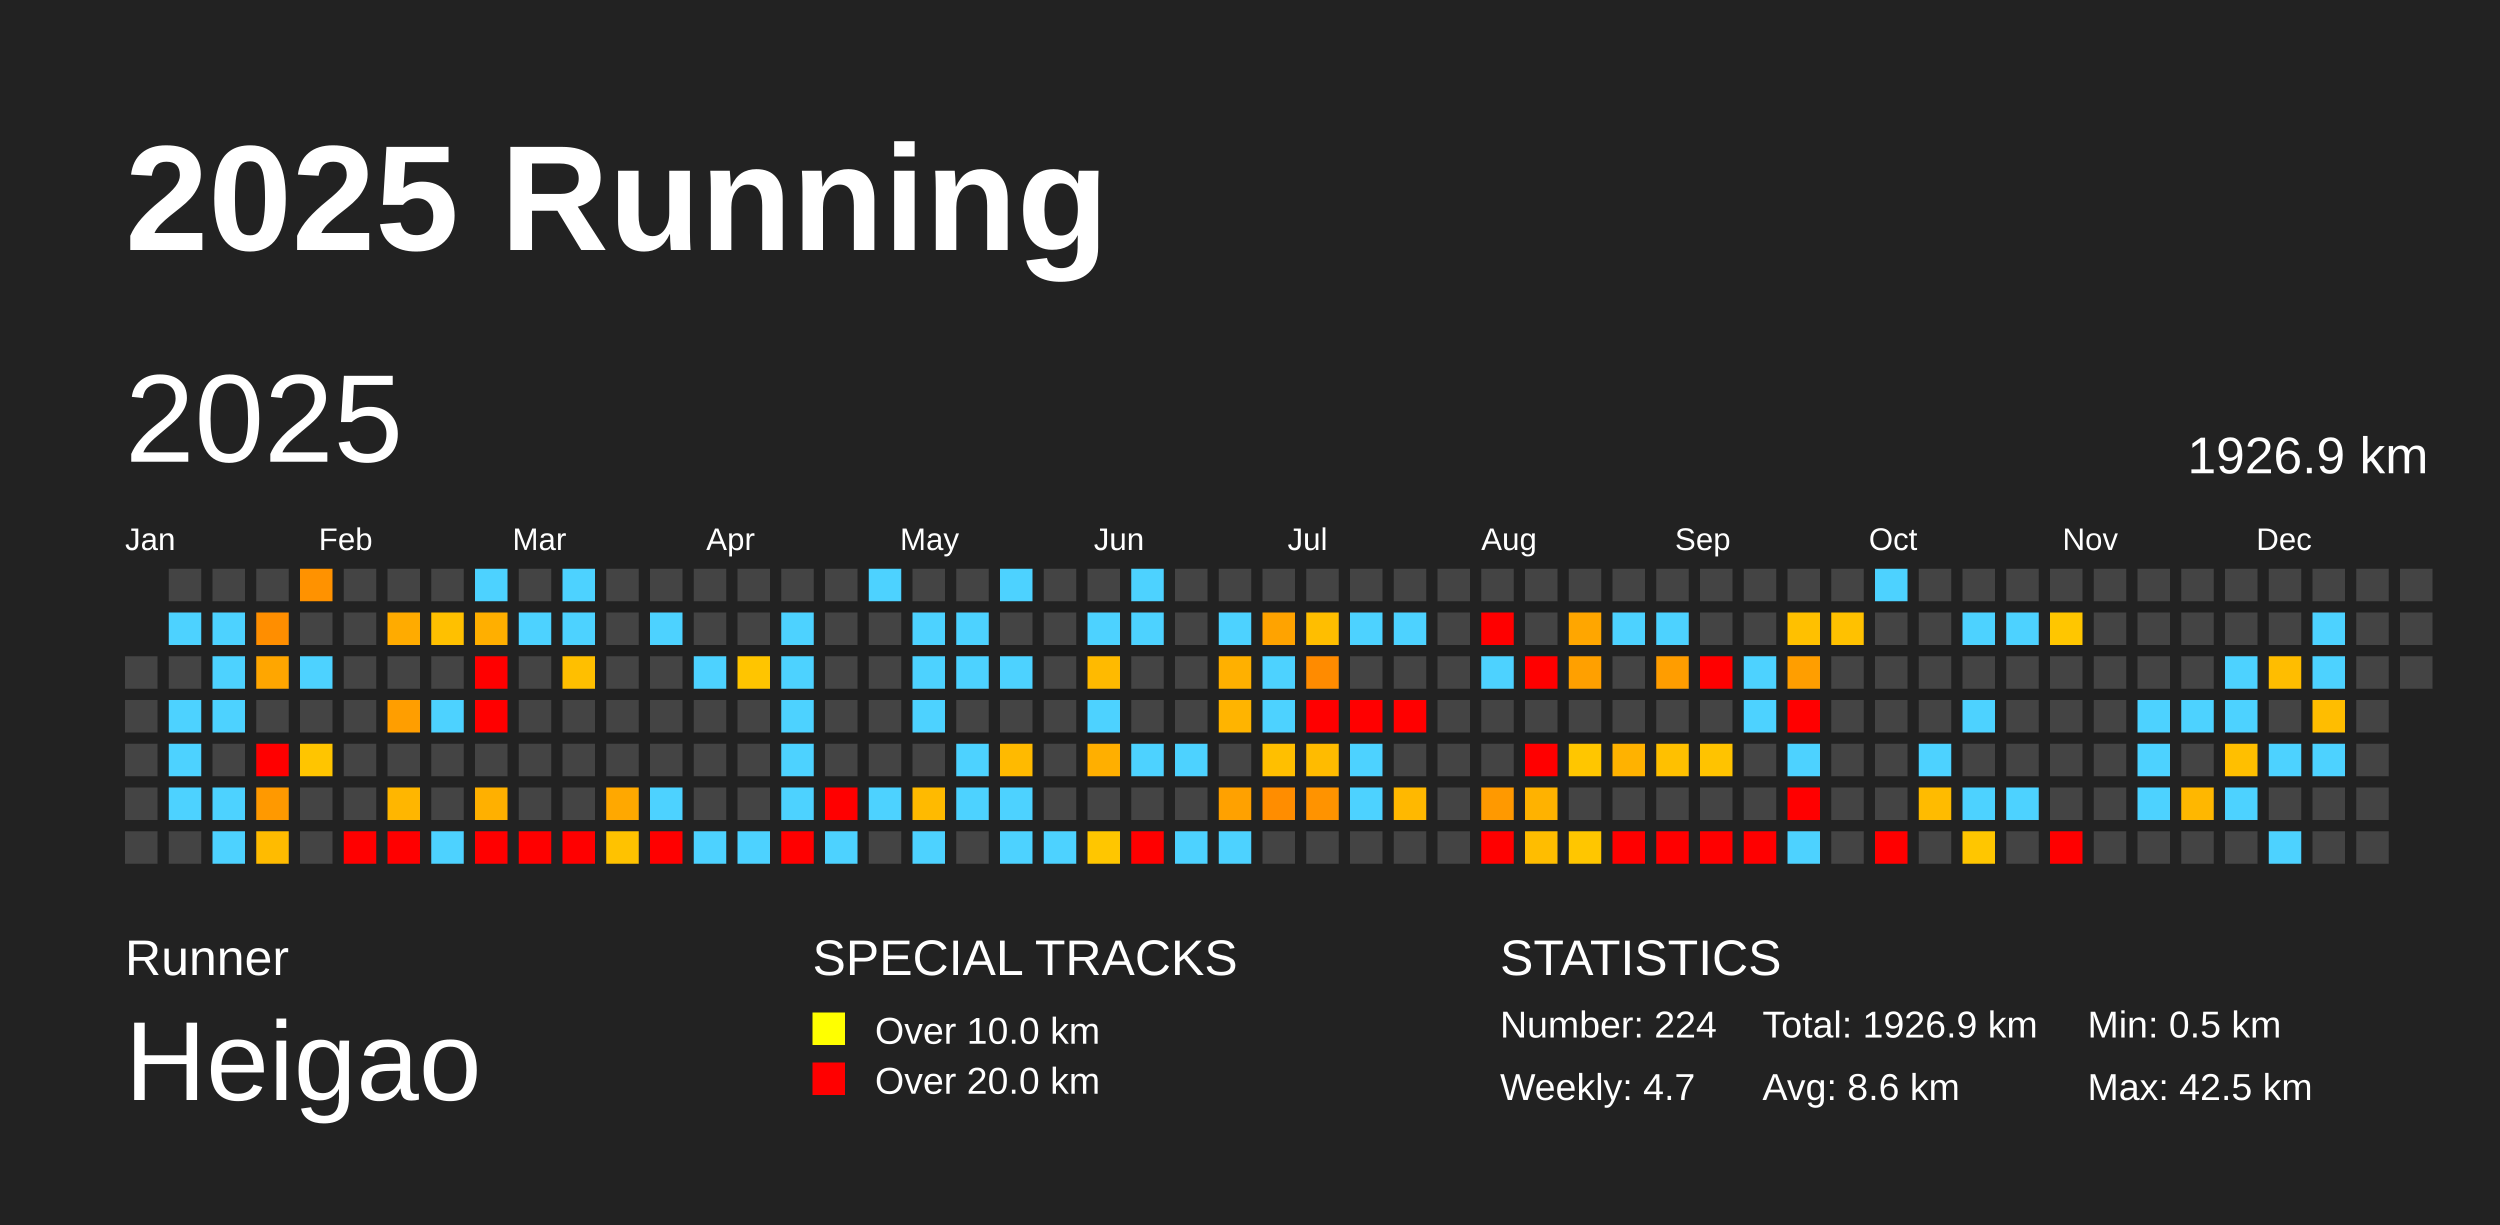
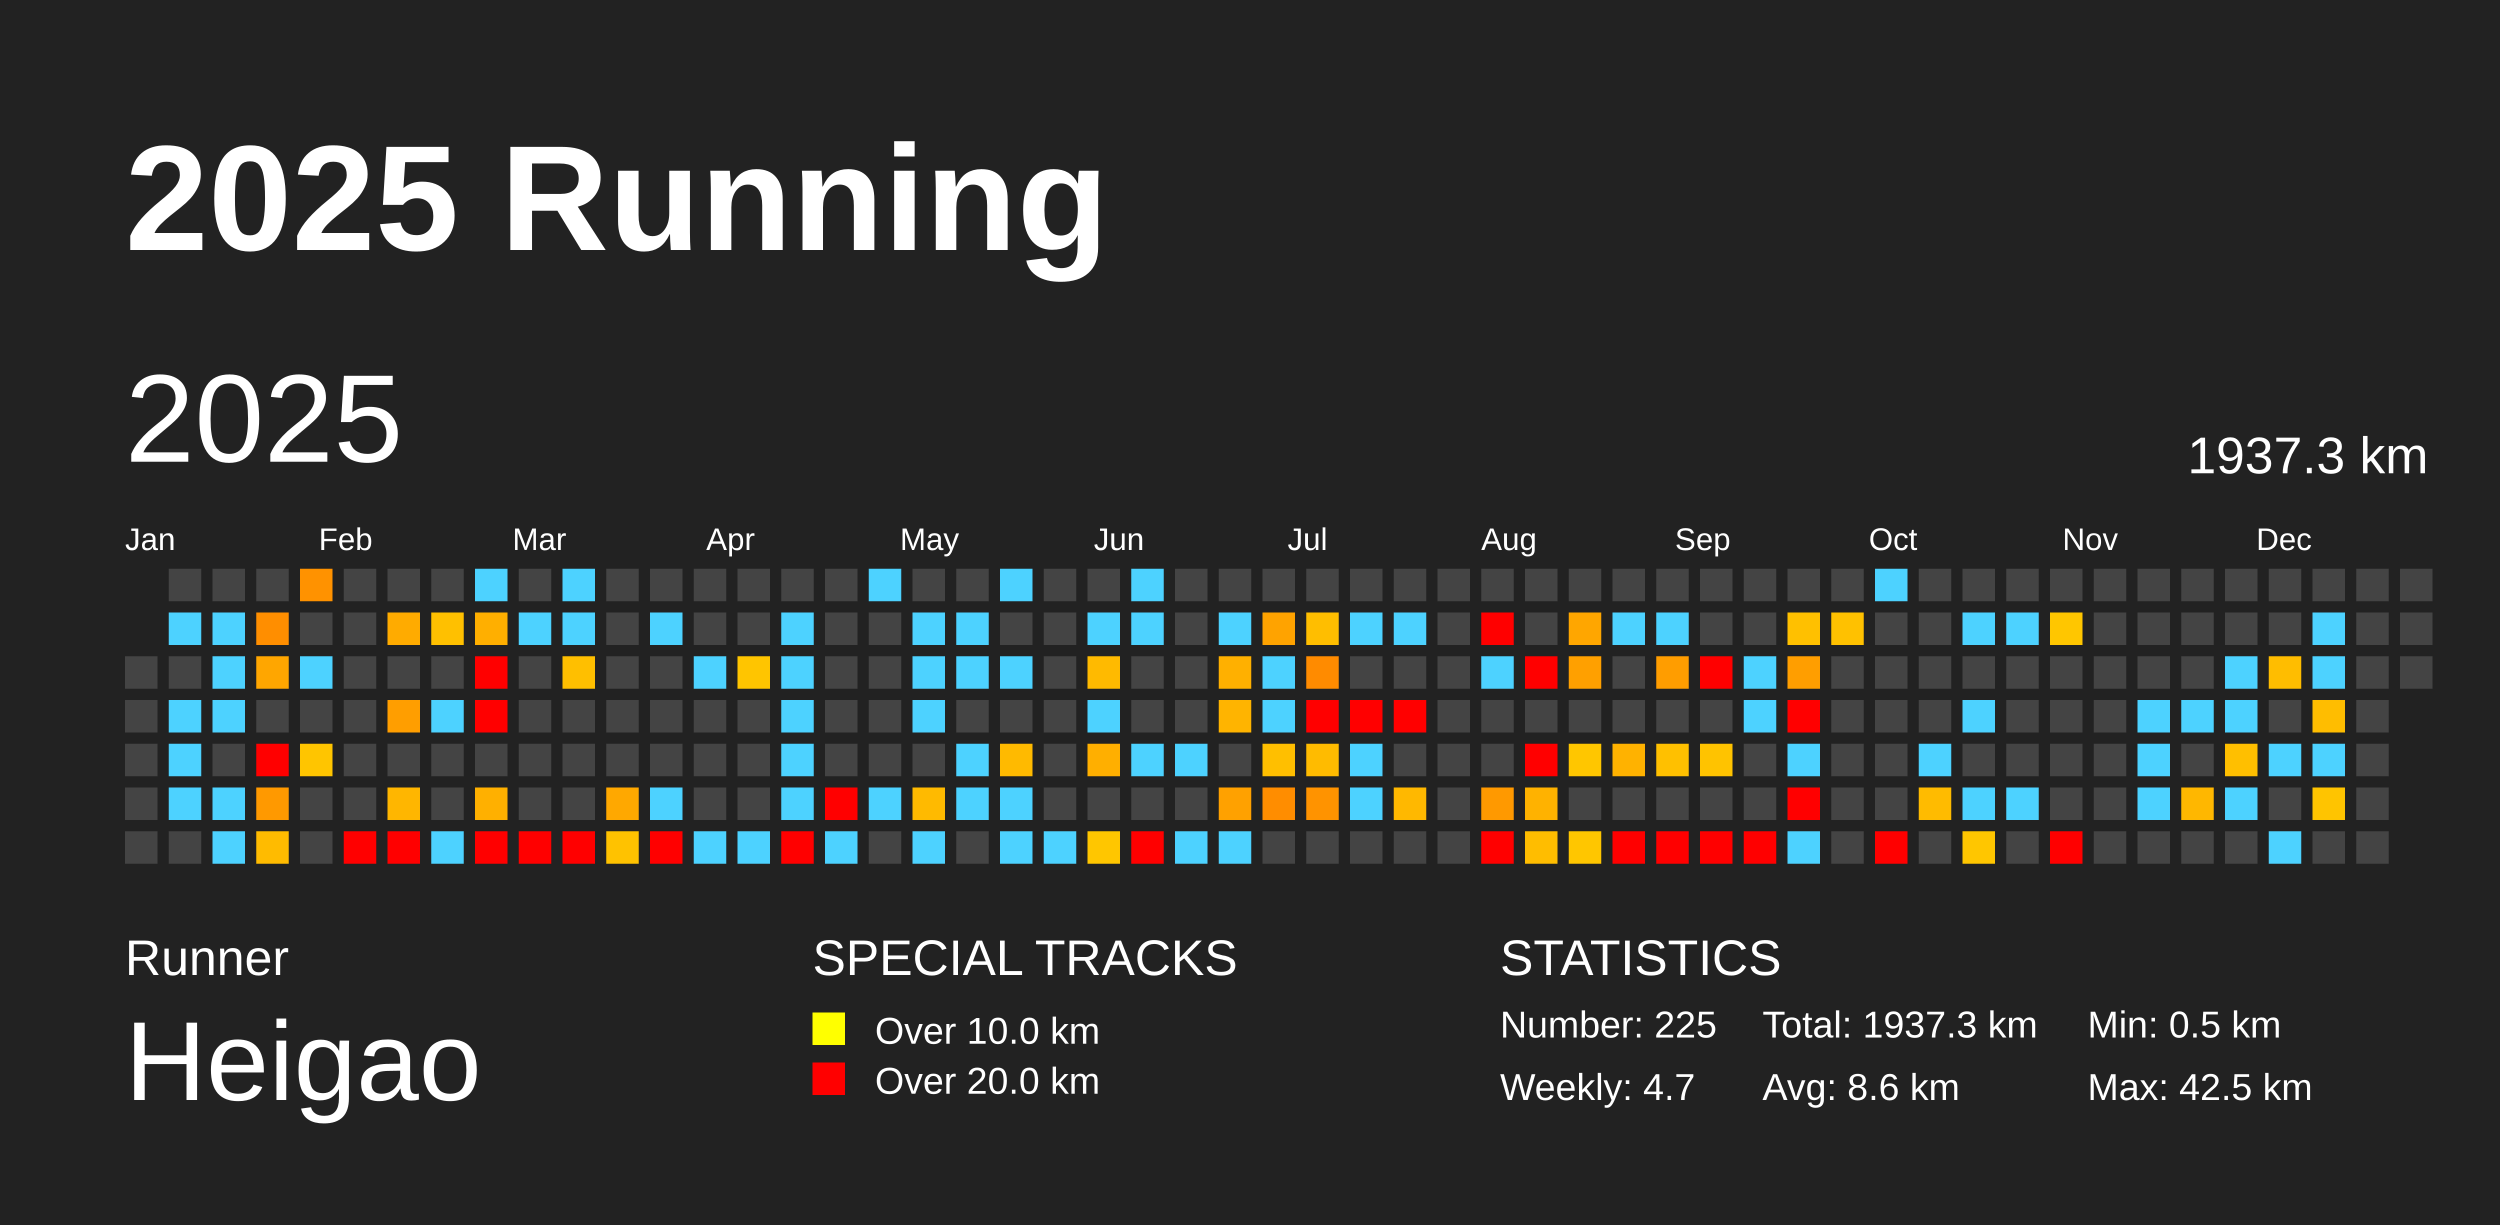
<svg xmlns="http://www.w3.org/2000/svg" baseProfile="full" height="98mm" version="1.1" viewBox="0,0,200,98" width="200mm">
  <defs />
  <rect fill="#222222" height="98" width="200" x="0" y="0" />
  <text fill="#FFFFFF" style="font-size:12px; font-family:Arial; font-weight:bold;" x="10" y="20">2025 Running</text>
  <text fill="#FFFFFF" style="font-size:4px; font-family:Arial" x="10" y="78">Runner</text>
  <text fill="#FFFFFF" style="font-size:9px; font-family:Arial" x="10" y="88">Heigao</text>
  <text fill="#FFFFFF" style="font-size:4px; font-family:Arial" x="65" y="78">SPECIAL TRACKS</text>
  <rect fill="yellow" height="2.6" width="2.6" x="65" y="81" />
  <text fill="#FFFFFF" style="font-size:3px; font-family:Arial" x="70" y="83.5">Over 10.0 km</text>
  <rect fill="red" height="2.6" width="2.6" x="65" y="85" />
  <text fill="#FFFFFF" style="font-size:3px; font-family:Arial" x="70" y="87.5">Over 20.0 km</text>
  <text fill="#FFFFFF" style="font-size:4px; font-family:Arial" x="120" y="78">STATISTICS</text>
-   <text fill="#FFFFFF" style="font-size:3px; font-family:Arial" x="120" y="83">Number: 224</text>
+   <text fill="#FFFFFF" style="font-size:3px; font-family:Arial" x="120" y="83">Number: 225</text>
  <text fill="#FFFFFF" style="font-size:3px; font-family:Arial" x="120" y="88">Weekly: 4.7</text>
-   <text fill="#FFFFFF" style="font-size:3px; font-family:Arial" x="141" y="83">Total: 1926.9 km</text>
+   <text fill="#FFFFFF" style="font-size:3px; font-family:Arial" x="141" y="83">Total: 1937.3 km</text>
  <text fill="#FFFFFF" style="font-size:3px; font-family:Arial" x="141" y="88">Avg: 8.6 km</text>
  <text fill="#FFFFFF" style="font-size:3px; font-family:Arial" x="167" y="83">Min: 0.5 km</text>
  <text fill="#FFFFFF" style="font-size:3px; font-family:Arial" x="167" y="88">Max: 42.5 km</text>
  <text dominant-baseline="hanging" fill="#FFFFFF" style="font-size:10.0px; font-family:Arial;" x="10" y="30">2025</text>
-   <text dominant-baseline="hanging" fill="#FFFFFF" style="font-size:4.125px; font-family:Arial;" x="175" y="35">1926.9 km</text>
+   <text dominant-baseline="hanging" fill="#FFFFFF" style="font-size:4.125px; font-family:Arial;" x="175" y="35">1937.3 km</text>
  <text fill="#FFFFFF" style="font-size:2.5px; font-family:Arial" x="10.0" y="44">Jan</text>
  <text fill="#FFFFFF" style="font-size:2.5px; font-family:Arial" x="25.5" y="44">Feb</text>
  <text fill="#FFFFFF" style="font-size:2.5px; font-family:Arial" x="41.0" y="44">Mar</text>
  <text fill="#FFFFFF" style="font-size:2.5px; font-family:Arial" x="56.5" y="44">Apr</text>
  <text fill="#FFFFFF" style="font-size:2.5px; font-family:Arial" x="72.0" y="44">May</text>
  <text fill="#FFFFFF" style="font-size:2.5px; font-family:Arial" x="87.5" y="44">Jun</text>
  <text fill="#FFFFFF" style="font-size:2.5px; font-family:Arial" x="103.0" y="44">Jul</text>
  <text fill="#FFFFFF" style="font-size:2.5px; font-family:Arial" x="118.5" y="44">Aug</text>
  <text fill="#FFFFFF" style="font-size:2.5px; font-family:Arial" x="134.0" y="44">Sep</text>
  <text fill="#FFFFFF" style="font-size:2.5px; font-family:Arial" x="149.5" y="44">Oct</text>
  <text fill="#FFFFFF" style="font-size:2.5px; font-family:Arial" x="165.0" y="44">Nov</text>
  <text fill="#FFFFFF" style="font-size:2.5px; font-family:Arial" x="180.5" y="44">Dec</text>
  <rect fill="#444444" height="2.6" width="2.6" x="10.0" y="52.5" />
  <rect fill="#444444" height="2.6" width="2.6" x="10.0" y="56.0" />
  <rect fill="#444444" height="2.6" width="2.6" x="10.0" y="59.5" />
  <rect fill="#444444" height="2.6" width="2.6" x="10.0" y="63.0" />
  <rect fill="#444444" height="2.6" width="2.6" x="10.0" y="66.5" />
  <rect fill="#444444" height="2.6" width="2.6" x="13.5" y="45.5" />
  <rect fill="#4dd2ff" height="2.6" width="2.6" x="13.5" y="49.0" />
  <rect fill="#444444" height="2.6" width="2.6" x="13.5" y="52.5" />
  <rect fill="#4dd2ff" height="2.6" width="2.6" x="13.5" y="56.0" />
  <rect fill="#4dd2ff" height="2.6" width="2.6" x="13.5" y="59.5" />
  <rect fill="#4dd2ff" height="2.6" width="2.6" x="13.5" y="63.0" />
  <rect fill="#444444" height="2.6" width="2.6" x="13.5" y="66.5" />
  <rect fill="#444444" height="2.6" width="2.6" x="17.0" y="45.5" />
  <rect fill="#4dd2ff" height="2.6" width="2.6" x="17.0" y="49.0" />
  <rect fill="#4dd2ff" height="2.6" width="2.6" x="17.0" y="52.5" />
  <rect fill="#4dd2ff" height="2.6" width="2.6" x="17.0" y="56.0" />
  <rect fill="#444444" height="2.6" width="2.6" x="17.0" y="59.5" />
  <rect fill="#4dd2ff" height="2.6" width="2.6" x="17.0" y="63.0" />
  <rect fill="#4dd2ff" height="2.6" width="2.6" x="17.0" y="66.5" />
  <rect fill="#444444" height="2.6" width="2.6" x="20.5" y="45.5" />
  <rect fill="#ff8e00" height="2.6" width="2.6" x="20.5" y="49.0" />
  <rect fill="#ffa600" height="2.6" width="2.6" x="20.5" y="52.5" />
  <rect fill="#444444" height="2.6" width="2.6" x="20.5" y="56.0" />
  <rect fill="red" height="2.6" width="2.6" x="20.5" y="59.5" />
  <rect fill="#ff9900" height="2.6" width="2.6" x="20.5" y="63.0" />
  <rect fill="#ffbb00" height="2.6" width="2.6" x="20.5" y="66.5" />
  <rect fill="#ff9200" height="2.6" width="2.6" x="24.0" y="45.5" />
  <rect fill="#444444" height="2.6" width="2.6" x="24.0" y="49.0" />
  <rect fill="#4dd2ff" height="2.6" width="2.6" x="24.0" y="52.5" />
  <rect fill="#444444" height="2.6" width="2.6" x="24.0" y="56.0" />
  <rect fill="#ffc500" height="2.6" width="2.6" x="24.0" y="59.5" />
  <rect fill="#444444" height="2.6" width="2.6" x="24.0" y="63.0" />
  <rect fill="#444444" height="2.6" width="2.6" x="24.0" y="66.5" />
  <rect fill="#444444" height="2.6" width="2.6" x="27.5" y="45.5" />
  <rect fill="#444444" height="2.6" width="2.6" x="27.5" y="49.0" />
  <rect fill="#444444" height="2.6" width="2.6" x="27.5" y="52.5" />
  <rect fill="#444444" height="2.6" width="2.6" x="27.5" y="56.0" />
  <rect fill="#444444" height="2.6" width="2.6" x="27.5" y="59.5" />
  <rect fill="#444444" height="2.6" width="2.6" x="27.5" y="63.0" />
  <rect fill="red" height="2.6" width="2.6" x="27.5" y="66.5" />
  <rect fill="#444444" height="2.6" width="2.6" x="31.0" y="45.5" />
  <rect fill="#ffab00" height="2.6" width="2.6" x="31.0" y="49.0" />
  <rect fill="#444444" height="2.6" width="2.6" x="31.0" y="52.5" />
  <rect fill="#ff9e00" height="2.6" width="2.6" x="31.0" y="56.0" />
  <rect fill="#444444" height="2.6" width="2.6" x="31.0" y="59.5" />
  <rect fill="#ffb600" height="2.6" width="2.6" x="31.0" y="63.0" />
  <rect fill="red" height="2.6" width="2.6" x="31.0" y="66.5" />
  <rect fill="#444444" height="2.6" width="2.6" x="34.5" y="45.5" />
  <rect fill="#ffc000" height="2.6" width="2.6" x="34.5" y="49.0" />
  <rect fill="#444444" height="2.6" width="2.6" x="34.5" y="52.5" />
  <rect fill="#4dd2ff" height="2.6" width="2.6" x="34.5" y="56.0" />
  <rect fill="#444444" height="2.6" width="2.6" x="34.5" y="59.5" />
  <rect fill="#444444" height="2.6" width="2.6" x="34.5" y="63.0" />
  <rect fill="#4dd2ff" height="2.6" width="2.6" x="34.5" y="66.5" />
  <rect fill="#4dd2ff" height="2.6" width="2.6" x="38.0" y="45.5" />
  <rect fill="#ffaf00" height="2.6" width="2.6" x="38.0" y="49.0" />
  <rect fill="red" height="2.6" width="2.6" x="38.0" y="52.5" />
  <rect fill="red" height="2.6" width="2.6" x="38.0" y="56.0" />
  <rect fill="#444444" height="2.6" width="2.6" x="38.0" y="59.5" />
  <rect fill="#ffb000" height="2.6" width="2.6" x="38.0" y="63.0" />
  <rect fill="red" height="2.6" width="2.6" x="38.0" y="66.5" />
  <rect fill="#444444" height="2.6" width="2.6" x="41.5" y="45.5" />
  <rect fill="#4dd2ff" height="2.6" width="2.6" x="41.5" y="49.0" />
  <rect fill="#444444" height="2.6" width="2.6" x="41.5" y="52.5" />
  <rect fill="#444444" height="2.6" width="2.6" x="41.5" y="56.0" />
  <rect fill="#444444" height="2.6" width="2.6" x="41.5" y="59.5" />
  <rect fill="#444444" height="2.6" width="2.6" x="41.5" y="63.0" />
  <rect fill="red" height="2.6" width="2.6" x="41.5" y="66.5" />
  <rect fill="#4dd2ff" height="2.6" width="2.6" x="45.0" y="45.5" />
  <rect fill="#4dd2ff" height="2.6" width="2.6" x="45.0" y="49.0" />
  <rect fill="#ffbf00" height="2.6" width="2.6" x="45.0" y="52.5" />
  <rect fill="#444444" height="2.6" width="2.6" x="45.0" y="56.0" />
  <rect fill="#444444" height="2.6" width="2.6" x="45.0" y="59.5" />
  <rect fill="#444444" height="2.6" width="2.6" x="45.0" y="63.0" />
  <rect fill="red" height="2.6" width="2.6" x="45.0" y="66.5" />
  <rect fill="#444444" height="2.6" width="2.6" x="48.5" y="45.5" />
  <rect fill="#444444" height="2.6" width="2.6" x="48.5" y="49.0" />
  <rect fill="#444444" height="2.6" width="2.6" x="48.5" y="52.5" />
  <rect fill="#444444" height="2.6" width="2.6" x="48.5" y="56.0" />
  <rect fill="#444444" height="2.6" width="2.6" x="48.5" y="59.5" />
  <rect fill="#ffa800" height="2.6" width="2.6" x="48.5" y="63.0" />
  <rect fill="#ffc200" height="2.6" width="2.6" x="48.5" y="66.5" />
  <rect fill="#444444" height="2.6" width="2.6" x="52.0" y="45.5" />
  <rect fill="#4dd2ff" height="2.6" width="2.6" x="52.0" y="49.0" />
  <rect fill="#444444" height="2.6" width="2.6" x="52.0" y="52.5" />
  <rect fill="#444444" height="2.6" width="2.6" x="52.0" y="56.0" />
  <rect fill="#444444" height="2.6" width="2.6" x="52.0" y="59.5" />
  <rect fill="#4dd2ff" height="2.6" width="2.6" x="52.0" y="63.0" />
  <rect fill="red" height="2.6" width="2.6" x="52.0" y="66.5" />
  <rect fill="#444444" height="2.6" width="2.6" x="55.5" y="45.5" />
  <rect fill="#444444" height="2.6" width="2.6" x="55.5" y="49.0" />
  <rect fill="#4dd2ff" height="2.6" width="2.6" x="55.5" y="52.5" />
  <rect fill="#444444" height="2.6" width="2.6" x="55.5" y="56.0" />
  <rect fill="#444444" height="2.6" width="2.6" x="55.5" y="59.5" />
  <rect fill="#444444" height="2.6" width="2.6" x="55.5" y="63.0" />
  <rect fill="#4dd2ff" height="2.6" width="2.6" x="55.5" y="66.5" />
  <rect fill="#444444" height="2.6" width="2.6" x="59.0" y="45.5" />
  <rect fill="#444444" height="2.6" width="2.6" x="59.0" y="49.0" />
  <rect fill="#ffc500" height="2.6" width="2.6" x="59.0" y="52.5" />
  <rect fill="#444444" height="2.6" width="2.6" x="59.0" y="56.0" />
  <rect fill="#444444" height="2.6" width="2.6" x="59.0" y="59.5" />
  <rect fill="#444444" height="2.6" width="2.6" x="59.0" y="63.0" />
  <rect fill="#4dd2ff" height="2.6" width="2.6" x="59.0" y="66.5" />
  <rect fill="#444444" height="2.6" width="2.6" x="62.5" y="45.5" />
  <rect fill="#4dd2ff" height="2.6" width="2.6" x="62.5" y="49.0" />
  <rect fill="#4dd2ff" height="2.6" width="2.6" x="62.5" y="52.5" />
  <rect fill="#4dd2ff" height="2.6" width="2.6" x="62.5" y="56.0" />
  <rect fill="#4dd2ff" height="2.6" width="2.6" x="62.5" y="59.5" />
  <rect fill="#4dd2ff" height="2.6" width="2.6" x="62.5" y="63.0" />
  <rect fill="red" height="2.6" width="2.6" x="62.5" y="66.5" />
  <rect fill="#444444" height="2.6" width="2.6" x="66.0" y="45.5" />
  <rect fill="#444444" height="2.6" width="2.6" x="66.0" y="49.0" />
  <rect fill="#444444" height="2.6" width="2.6" x="66.0" y="52.5" />
  <rect fill="#444444" height="2.6" width="2.6" x="66.0" y="56.0" />
  <rect fill="#444444" height="2.6" width="2.6" x="66.0" y="59.5" />
  <rect fill="red" height="2.6" width="2.6" x="66.0" y="63.0" />
  <rect fill="#4dd2ff" height="2.6" width="2.6" x="66.0" y="66.5" />
  <rect fill="#4dd2ff" height="2.6" width="2.6" x="69.5" y="45.5" />
  <rect fill="#444444" height="2.6" width="2.6" x="69.5" y="49.0" />
  <rect fill="#444444" height="2.6" width="2.6" x="69.5" y="52.5" />
  <rect fill="#444444" height="2.6" width="2.6" x="69.5" y="56.0" />
  <rect fill="#444444" height="2.6" width="2.6" x="69.5" y="59.5" />
  <rect fill="#4dd2ff" height="2.6" width="2.6" x="69.5" y="63.0" />
  <rect fill="#444444" height="2.6" width="2.6" x="69.5" y="66.5" />
  <rect fill="#444444" height="2.6" width="2.6" x="73.0" y="45.5" />
  <rect fill="#4dd2ff" height="2.6" width="2.6" x="73.0" y="49.0" />
  <rect fill="#4dd2ff" height="2.6" width="2.6" x="73.0" y="52.5" />
  <rect fill="#4dd2ff" height="2.6" width="2.6" x="73.0" y="56.0" />
  <rect fill="#444444" height="2.6" width="2.6" x="73.0" y="59.5" />
  <rect fill="#ffba00" height="2.6" width="2.6" x="73.0" y="63.0" />
  <rect fill="#4dd2ff" height="2.6" width="2.6" x="73.0" y="66.5" />
  <rect fill="#444444" height="2.6" width="2.6" x="76.5" y="45.5" />
  <rect fill="#4dd2ff" height="2.6" width="2.6" x="76.5" y="49.0" />
  <rect fill="#4dd2ff" height="2.6" width="2.6" x="76.5" y="52.5" />
  <rect fill="#444444" height="2.6" width="2.6" x="76.5" y="56.0" />
  <rect fill="#4dd2ff" height="2.6" width="2.6" x="76.5" y="59.5" />
  <rect fill="#4dd2ff" height="2.6" width="2.6" x="76.5" y="63.0" />
  <rect fill="#444444" height="2.6" width="2.6" x="76.5" y="66.5" />
  <rect fill="#4dd2ff" height="2.6" width="2.6" x="80.0" y="45.5" />
  <rect fill="#444444" height="2.6" width="2.6" x="80.0" y="49.0" />
  <rect fill="#4dd2ff" height="2.6" width="2.6" x="80.0" y="52.5" />
  <rect fill="#444444" height="2.6" width="2.6" x="80.0" y="56.0" />
  <rect fill="#ffba00" height="2.6" width="2.6" x="80.0" y="59.5" />
  <rect fill="#4dd2ff" height="2.6" width="2.6" x="80.0" y="63.0" />
  <rect fill="#4dd2ff" height="2.6" width="2.6" x="80.0" y="66.5" />
  <rect fill="#444444" height="2.6" width="2.6" x="83.5" y="45.5" />
  <rect fill="#444444" height="2.6" width="2.6" x="83.5" y="49.0" />
  <rect fill="#444444" height="2.6" width="2.6" x="83.5" y="52.5" />
  <rect fill="#444444" height="2.6" width="2.6" x="83.5" y="56.0" />
  <rect fill="#444444" height="2.6" width="2.6" x="83.5" y="59.5" />
  <rect fill="#444444" height="2.6" width="2.6" x="83.5" y="63.0" />
  <rect fill="#4dd2ff" height="2.6" width="2.6" x="83.5" y="66.5" />
  <rect fill="#444444" height="2.6" width="2.6" x="87.0" y="45.5" />
  <rect fill="#4dd2ff" height="2.6" width="2.6" x="87.0" y="49.0" />
  <rect fill="#ffba00" height="2.6" width="2.6" x="87.0" y="52.5" />
  <rect fill="#4dd2ff" height="2.6" width="2.6" x="87.0" y="56.0" />
  <rect fill="#ffaf00" height="2.6" width="2.6" x="87.0" y="59.5" />
  <rect fill="#444444" height="2.6" width="2.6" x="87.0" y="63.0" />
  <rect fill="#ffc600" height="2.6" width="2.6" x="87.0" y="66.5" />
  <rect fill="#4dd2ff" height="2.6" width="2.6" x="90.5" y="45.5" />
  <rect fill="#4dd2ff" height="2.6" width="2.6" x="90.5" y="49.0" />
  <rect fill="#444444" height="2.6" width="2.6" x="90.5" y="52.5" />
  <rect fill="#444444" height="2.6" width="2.6" x="90.5" y="56.0" />
  <rect fill="#4dd2ff" height="2.6" width="2.6" x="90.5" y="59.5" />
  <rect fill="#444444" height="2.6" width="2.6" x="90.5" y="63.0" />
  <rect fill="red" height="2.6" width="2.6" x="90.5" y="66.5" />
  <rect fill="#444444" height="2.6" width="2.6" x="94.0" y="45.5" />
  <rect fill="#444444" height="2.6" width="2.6" x="94.0" y="49.0" />
  <rect fill="#444444" height="2.6" width="2.6" x="94.0" y="52.5" />
  <rect fill="#444444" height="2.6" width="2.6" x="94.0" y="56.0" />
  <rect fill="#4dd2ff" height="2.6" width="2.6" x="94.0" y="59.5" />
  <rect fill="#444444" height="2.6" width="2.6" x="94.0" y="63.0" />
  <rect fill="#4dd2ff" height="2.6" width="2.6" x="94.0" y="66.5" />
  <rect fill="#444444" height="2.6" width="2.6" x="97.5" y="45.5" />
  <rect fill="#4dd2ff" height="2.6" width="2.6" x="97.5" y="49.0" />
  <rect fill="#ffb000" height="2.6" width="2.6" x="97.5" y="52.5" />
  <rect fill="#ffb400" height="2.6" width="2.6" x="97.5" y="56.0" />
  <rect fill="#444444" height="2.6" width="2.6" x="97.5" y="59.5" />
  <rect fill="#ffa100" height="2.6" width="2.6" x="97.5" y="63.0" />
  <rect fill="#4dd2ff" height="2.6" width="2.6" x="97.5" y="66.5" />
  <rect fill="#444444" height="2.6" width="2.6" x="101.0" y="45.5" />
  <rect fill="#ffa300" height="2.6" width="2.6" x="101.0" y="49.0" />
  <rect fill="#4dd2ff" height="2.6" width="2.6" x="101.0" y="52.5" />
  <rect fill="#4dd2ff" height="2.6" width="2.6" x="101.0" y="56.0" />
  <rect fill="#ffbf00" height="2.6" width="2.6" x="101.0" y="59.5" />
  <rect fill="#ff8d00" height="2.6" width="2.6" x="101.0" y="63.0" />
  <rect fill="#444444" height="2.6" width="2.6" x="101.0" y="66.5" />
  <rect fill="#444444" height="2.6" width="2.6" x="104.5" y="45.5" />
  <rect fill="#ffbe00" height="2.6" width="2.6" x="104.5" y="49.0" />
  <rect fill="#ff8b00" height="2.6" width="2.6" x="104.5" y="52.5" />
  <rect fill="red" height="2.6" width="2.6" x="104.5" y="56.0" />
  <rect fill="#ffbb00" height="2.6" width="2.6" x="104.5" y="59.5" />
  <rect fill="#ff9300" height="2.6" width="2.6" x="104.5" y="63.0" />
  <rect fill="#444444" height="2.6" width="2.6" x="104.5" y="66.5" />
  <rect fill="#444444" height="2.6" width="2.6" x="108.0" y="45.5" />
  <rect fill="#4dd2ff" height="2.6" width="2.6" x="108.0" y="49.0" />
  <rect fill="#444444" height="2.6" width="2.6" x="108.0" y="52.5" />
  <rect fill="red" height="2.6" width="2.6" x="108.0" y="56.0" />
  <rect fill="#4dd2ff" height="2.6" width="2.6" x="108.0" y="59.5" />
  <rect fill="#4dd2ff" height="2.6" width="2.6" x="108.0" y="63.0" />
  <rect fill="#444444" height="2.6" width="2.6" x="108.0" y="66.5" />
  <rect fill="#444444" height="2.6" width="2.6" x="111.5" y="45.5" />
  <rect fill="#4dd2ff" height="2.6" width="2.6" x="111.5" y="49.0" />
  <rect fill="#444444" height="2.6" width="2.6" x="111.5" y="52.5" />
  <rect fill="red" height="2.6" width="2.6" x="111.5" y="56.0" />
  <rect fill="#444444" height="2.6" width="2.6" x="111.5" y="59.5" />
  <rect fill="#ffb800" height="2.6" width="2.6" x="111.5" y="63.0" />
  <rect fill="#444444" height="2.6" width="2.6" x="111.5" y="66.5" />
  <rect fill="#444444" height="2.6" width="2.6" x="115.0" y="45.5" />
  <rect fill="#444444" height="2.6" width="2.6" x="115.0" y="49.0" />
  <rect fill="#444444" height="2.6" width="2.6" x="115.0" y="52.5" />
  <rect fill="#444444" height="2.6" width="2.6" x="115.0" y="56.0" />
  <rect fill="#444444" height="2.6" width="2.6" x="115.0" y="59.5" />
  <rect fill="#444444" height="2.6" width="2.6" x="115.0" y="63.0" />
  <rect fill="#444444" height="2.6" width="2.6" x="115.0" y="66.5" />
  <rect fill="#444444" height="2.6" width="2.6" x="118.5" y="45.5" />
  <rect fill="red" height="2.6" width="2.6" x="118.5" y="49.0" />
  <rect fill="#4dd2ff" height="2.6" width="2.6" x="118.5" y="52.5" />
  <rect fill="#444444" height="2.6" width="2.6" x="118.5" y="56.0" />
  <rect fill="#444444" height="2.6" width="2.6" x="118.5" y="59.5" />
  <rect fill="#ff9900" height="2.6" width="2.6" x="118.5" y="63.0" />
  <rect fill="red" height="2.6" width="2.6" x="118.5" y="66.5" />
  <rect fill="#444444" height="2.6" width="2.6" x="122.0" y="45.5" />
  <rect fill="#444444" height="2.6" width="2.6" x="122.0" y="49.0" />
  <rect fill="red" height="2.6" width="2.6" x="122.0" y="52.5" />
  <rect fill="#444444" height="2.6" width="2.6" x="122.0" y="56.0" />
  <rect fill="red" height="2.6" width="2.6" x="122.0" y="59.5" />
  <rect fill="#ffb200" height="2.6" width="2.6" x="122.0" y="63.0" />
  <rect fill="#ffbd00" height="2.6" width="2.6" x="122.0" y="66.5" />
  <rect fill="#444444" height="2.6" width="2.6" x="125.5" y="45.5" />
  <rect fill="#ffa600" height="2.6" width="2.6" x="125.5" y="49.0" />
  <rect fill="#ffa000" height="2.6" width="2.6" x="125.5" y="52.5" />
  <rect fill="#444444" height="2.6" width="2.6" x="125.5" y="56.0" />
  <rect fill="#ffc600" height="2.6" width="2.6" x="125.5" y="59.5" />
  <rect fill="#444444" height="2.6" width="2.6" x="125.5" y="63.0" />
  <rect fill="#ffc600" height="2.6" width="2.6" x="125.5" y="66.5" />
  <rect fill="#444444" height="2.6" width="2.6" x="129.0" y="45.5" />
  <rect fill="#4dd2ff" height="2.6" width="2.6" x="129.0" y="49.0" />
  <rect fill="#444444" height="2.6" width="2.6" x="129.0" y="52.5" />
  <rect fill="#444444" height="2.6" width="2.6" x="129.0" y="56.0" />
  <rect fill="#ffb200" height="2.6" width="2.6" x="129.0" y="59.5" />
  <rect fill="#444444" height="2.6" width="2.6" x="129.0" y="63.0" />
  <rect fill="red" height="2.6" width="2.6" x="129.0" y="66.5" />
  <rect fill="#444444" height="2.6" width="2.6" x="132.5" y="45.5" />
  <rect fill="#4dd2ff" height="2.6" width="2.6" x="132.5" y="49.0" />
  <rect fill="#ff9d00" height="2.6" width="2.6" x="132.5" y="52.5" />
  <rect fill="#444444" height="2.6" width="2.6" x="132.5" y="56.0" />
  <rect fill="#ffc000" height="2.6" width="2.6" x="132.5" y="59.5" />
  <rect fill="#444444" height="2.6" width="2.6" x="132.5" y="63.0" />
  <rect fill="red" height="2.6" width="2.6" x="132.5" y="66.5" />
  <rect fill="#444444" height="2.6" width="2.6" x="136.0" y="45.5" />
  <rect fill="#444444" height="2.6" width="2.6" x="136.0" y="49.0" />
  <rect fill="red" height="2.6" width="2.6" x="136.0" y="52.5" />
  <rect fill="#444444" height="2.6" width="2.6" x="136.0" y="56.0" />
  <rect fill="#ffc300" height="2.6" width="2.6" x="136.0" y="59.5" />
  <rect fill="#444444" height="2.6" width="2.6" x="136.0" y="63.0" />
  <rect fill="red" height="2.6" width="2.6" x="136.0" y="66.5" />
  <rect fill="#444444" height="2.6" width="2.6" x="139.5" y="45.5" />
  <rect fill="#444444" height="2.6" width="2.6" x="139.5" y="49.0" />
  <rect fill="#4dd2ff" height="2.6" width="2.6" x="139.5" y="52.5" />
  <rect fill="#4dd2ff" height="2.6" width="2.6" x="139.5" y="56.0" />
  <rect fill="#444444" height="2.6" width="2.6" x="139.5" y="59.5" />
  <rect fill="#444444" height="2.6" width="2.6" x="139.5" y="63.0" />
  <rect fill="red" height="2.6" width="2.6" x="139.5" y="66.5" />
  <rect fill="#444444" height="2.6" width="2.6" x="143.0" y="45.5" />
  <rect fill="#ffc000" height="2.6" width="2.6" x="143.0" y="49.0" />
  <rect fill="#ff9e00" height="2.6" width="2.6" x="143.0" y="52.5" />
  <rect fill="red" height="2.6" width="2.6" x="143.0" y="56.0" />
  <rect fill="#4dd2ff" height="2.6" width="2.6" x="143.0" y="59.5" />
  <rect fill="red" height="2.6" width="2.6" x="143.0" y="63.0" />
  <rect fill="#4dd2ff" height="2.6" width="2.6" x="143.0" y="66.5" />
  <rect fill="#444444" height="2.6" width="2.6" x="146.5" y="45.5" />
  <rect fill="#ffc100" height="2.6" width="2.6" x="146.5" y="49.0" />
  <rect fill="#444444" height="2.6" width="2.6" x="146.5" y="52.5" />
  <rect fill="#444444" height="2.6" width="2.6" x="146.5" y="56.0" />
  <rect fill="#444444" height="2.6" width="2.6" x="146.5" y="59.5" />
  <rect fill="#444444" height="2.6" width="2.6" x="146.5" y="63.0" />
  <rect fill="#444444" height="2.6" width="2.6" x="146.5" y="66.5" />
  <rect fill="#4dd2ff" height="2.6" width="2.6" x="150.0" y="45.5" />
  <rect fill="#444444" height="2.6" width="2.6" x="150.0" y="49.0" />
  <rect fill="#444444" height="2.6" width="2.6" x="150.0" y="52.5" />
  <rect fill="#444444" height="2.6" width="2.6" x="150.0" y="56.0" />
  <rect fill="#444444" height="2.6" width="2.6" x="150.0" y="59.5" />
  <rect fill="#444444" height="2.6" width="2.6" x="150.0" y="63.0" />
  <rect fill="red" height="2.6" width="2.6" x="150.0" y="66.5" />
  <rect fill="#444444" height="2.6" width="2.6" x="153.5" y="45.5" />
  <rect fill="#444444" height="2.6" width="2.6" x="153.5" y="49.0" />
  <rect fill="#444444" height="2.6" width="2.6" x="153.5" y="52.5" />
  <rect fill="#444444" height="2.6" width="2.6" x="153.5" y="56.0" />
  <rect fill="#4dd2ff" height="2.6" width="2.6" x="153.5" y="59.5" />
  <rect fill="#ffbb00" height="2.6" width="2.6" x="153.5" y="63.0" />
  <rect fill="#444444" height="2.6" width="2.6" x="153.5" y="66.5" />
  <rect fill="#444444" height="2.6" width="2.6" x="157.0" y="45.5" />
  <rect fill="#4dd2ff" height="2.6" width="2.6" x="157.0" y="49.0" />
  <rect fill="#444444" height="2.6" width="2.6" x="157.0" y="52.5" />
  <rect fill="#4dd2ff" height="2.6" width="2.6" x="157.0" y="56.0" />
  <rect fill="#444444" height="2.6" width="2.6" x="157.0" y="59.5" />
  <rect fill="#4dd2ff" height="2.6" width="2.6" x="157.0" y="63.0" />
  <rect fill="#ffc600" height="2.6" width="2.6" x="157.0" y="66.5" />
  <rect fill="#444444" height="2.6" width="2.6" x="160.5" y="45.5" />
  <rect fill="#4dd2ff" height="2.6" width="2.6" x="160.5" y="49.0" />
  <rect fill="#444444" height="2.6" width="2.6" x="160.5" y="52.5" />
  <rect fill="#444444" height="2.6" width="2.6" x="160.5" y="56.0" />
  <rect fill="#444444" height="2.6" width="2.6" x="160.5" y="59.5" />
  <rect fill="#4dd2ff" height="2.6" width="2.6" x="160.5" y="63.0" />
  <rect fill="#444444" height="2.6" width="2.6" x="160.5" y="66.5" />
  <rect fill="#444444" height="2.6" width="2.6" x="164.0" y="45.5" />
  <rect fill="#ffc600" height="2.6" width="2.6" x="164.0" y="49.0" />
  <rect fill="#444444" height="2.6" width="2.6" x="164.0" y="52.5" />
  <rect fill="#444444" height="2.6" width="2.6" x="164.0" y="56.0" />
  <rect fill="#444444" height="2.6" width="2.6" x="164.0" y="59.5" />
  <rect fill="#444444" height="2.6" width="2.6" x="164.0" y="63.0" />
  <rect fill="red" height="2.6" width="2.6" x="164.0" y="66.5" />
  <rect fill="#444444" height="2.6" width="2.6" x="167.5" y="45.5" />
  <rect fill="#444444" height="2.6" width="2.6" x="167.5" y="49.0" />
  <rect fill="#444444" height="2.6" width="2.6" x="167.5" y="52.5" />
  <rect fill="#444444" height="2.6" width="2.6" x="167.5" y="56.0" />
  <rect fill="#444444" height="2.6" width="2.6" x="167.5" y="59.5" />
  <rect fill="#444444" height="2.6" width="2.6" x="167.5" y="63.0" />
  <rect fill="#444444" height="2.6" width="2.6" x="167.5" y="66.5" />
  <rect fill="#444444" height="2.6" width="2.6" x="171.0" y="45.5" />
  <rect fill="#444444" height="2.6" width="2.6" x="171.0" y="49.0" />
  <rect fill="#444444" height="2.6" width="2.6" x="171.0" y="52.5" />
  <rect fill="#4dd2ff" height="2.6" width="2.6" x="171.0" y="56.0" />
  <rect fill="#4dd2ff" height="2.6" width="2.6" x="171.0" y="59.5" />
  <rect fill="#4dd2ff" height="2.6" width="2.6" x="171.0" y="63.0" />
  <rect fill="#444444" height="2.6" width="2.6" x="171.0" y="66.5" />
  <rect fill="#444444" height="2.6" width="2.6" x="174.5" y="45.5" />
  <rect fill="#444444" height="2.6" width="2.6" x="174.5" y="49.0" />
  <rect fill="#444444" height="2.6" width="2.6" x="174.5" y="52.5" />
  <rect fill="#4dd2ff" height="2.6" width="2.6" x="174.5" y="56.0" />
  <rect fill="#444444" height="2.6" width="2.6" x="174.5" y="59.5" />
  <rect fill="#ffb700" height="2.6" width="2.6" x="174.5" y="63.0" />
  <rect fill="#444444" height="2.6" width="2.6" x="174.5" y="66.5" />
  <rect fill="#444444" height="2.6" width="2.6" x="178.0" y="45.5" />
  <rect fill="#444444" height="2.6" width="2.6" x="178.0" y="49.0" />
  <rect fill="#4dd2ff" height="2.6" width="2.6" x="178.0" y="52.5" />
  <rect fill="#4dd2ff" height="2.6" width="2.6" x="178.0" y="56.0" />
  <rect fill="#ffbf00" height="2.6" width="2.6" x="178.0" y="59.5" />
  <rect fill="#4dd2ff" height="2.6" width="2.6" x="178.0" y="63.0" />
  <rect fill="#444444" height="2.6" width="2.6" x="178.0" y="66.5" />
  <rect fill="#444444" height="2.6" width="2.6" x="181.5" y="45.5" />
  <rect fill="#444444" height="2.6" width="2.6" x="181.5" y="49.0" />
  <rect fill="#ffbd00" height="2.6" width="2.6" x="181.5" y="52.5" />
  <rect fill="#444444" height="2.6" width="2.6" x="181.5" y="56.0" />
  <rect fill="#4dd2ff" height="2.6" width="2.6" x="181.5" y="59.5" />
  <rect fill="#444444" height="2.6" width="2.6" x="181.5" y="63.0" />
  <rect fill="#4dd2ff" height="2.6" width="2.6" x="181.5" y="66.5" />
  <rect fill="#444444" height="2.6" width="2.6" x="185.0" y="45.5" />
  <rect fill="#4dd2ff" height="2.6" width="2.6" x="185.0" y="49.0" />
  <rect fill="#4dd2ff" height="2.6" width="2.6" x="185.0" y="52.5" />
  <rect fill="#ffbd00" height="2.6" width="2.6" x="185.0" y="56.0" />
  <rect fill="#4dd2ff" height="2.6" width="2.6" x="185.0" y="59.5" />
-   <rect fill="#444444" height="2.6" width="2.6" x="185.0" y="63.0" />
+   <rect fill="#ffc400" height="2.6" width="2.6" x="185.0" y="63.0" />
  <rect fill="#444444" height="2.6" width="2.6" x="185.0" y="66.5" />
  <rect fill="#444444" height="2.6" width="2.6" x="188.5" y="45.5" />
  <rect fill="#444444" height="2.6" width="2.6" x="188.5" y="49.0" />
  <rect fill="#444444" height="2.6" width="2.6" x="188.5" y="52.5" />
  <rect fill="#444444" height="2.6" width="2.6" x="188.5" y="56.0" />
  <rect fill="#444444" height="2.6" width="2.6" x="188.5" y="59.5" />
  <rect fill="#444444" height="2.6" width="2.6" x="188.5" y="63.0" />
  <rect fill="#444444" height="2.6" width="2.6" x="188.5" y="66.5" />
  <rect fill="#444444" height="2.6" width="2.6" x="192.0" y="45.5" />
  <rect fill="#444444" height="2.6" width="2.6" x="192.0" y="49.0" />
  <rect fill="#444444" height="2.6" width="2.6" x="192.0" y="52.5" />
</svg>
